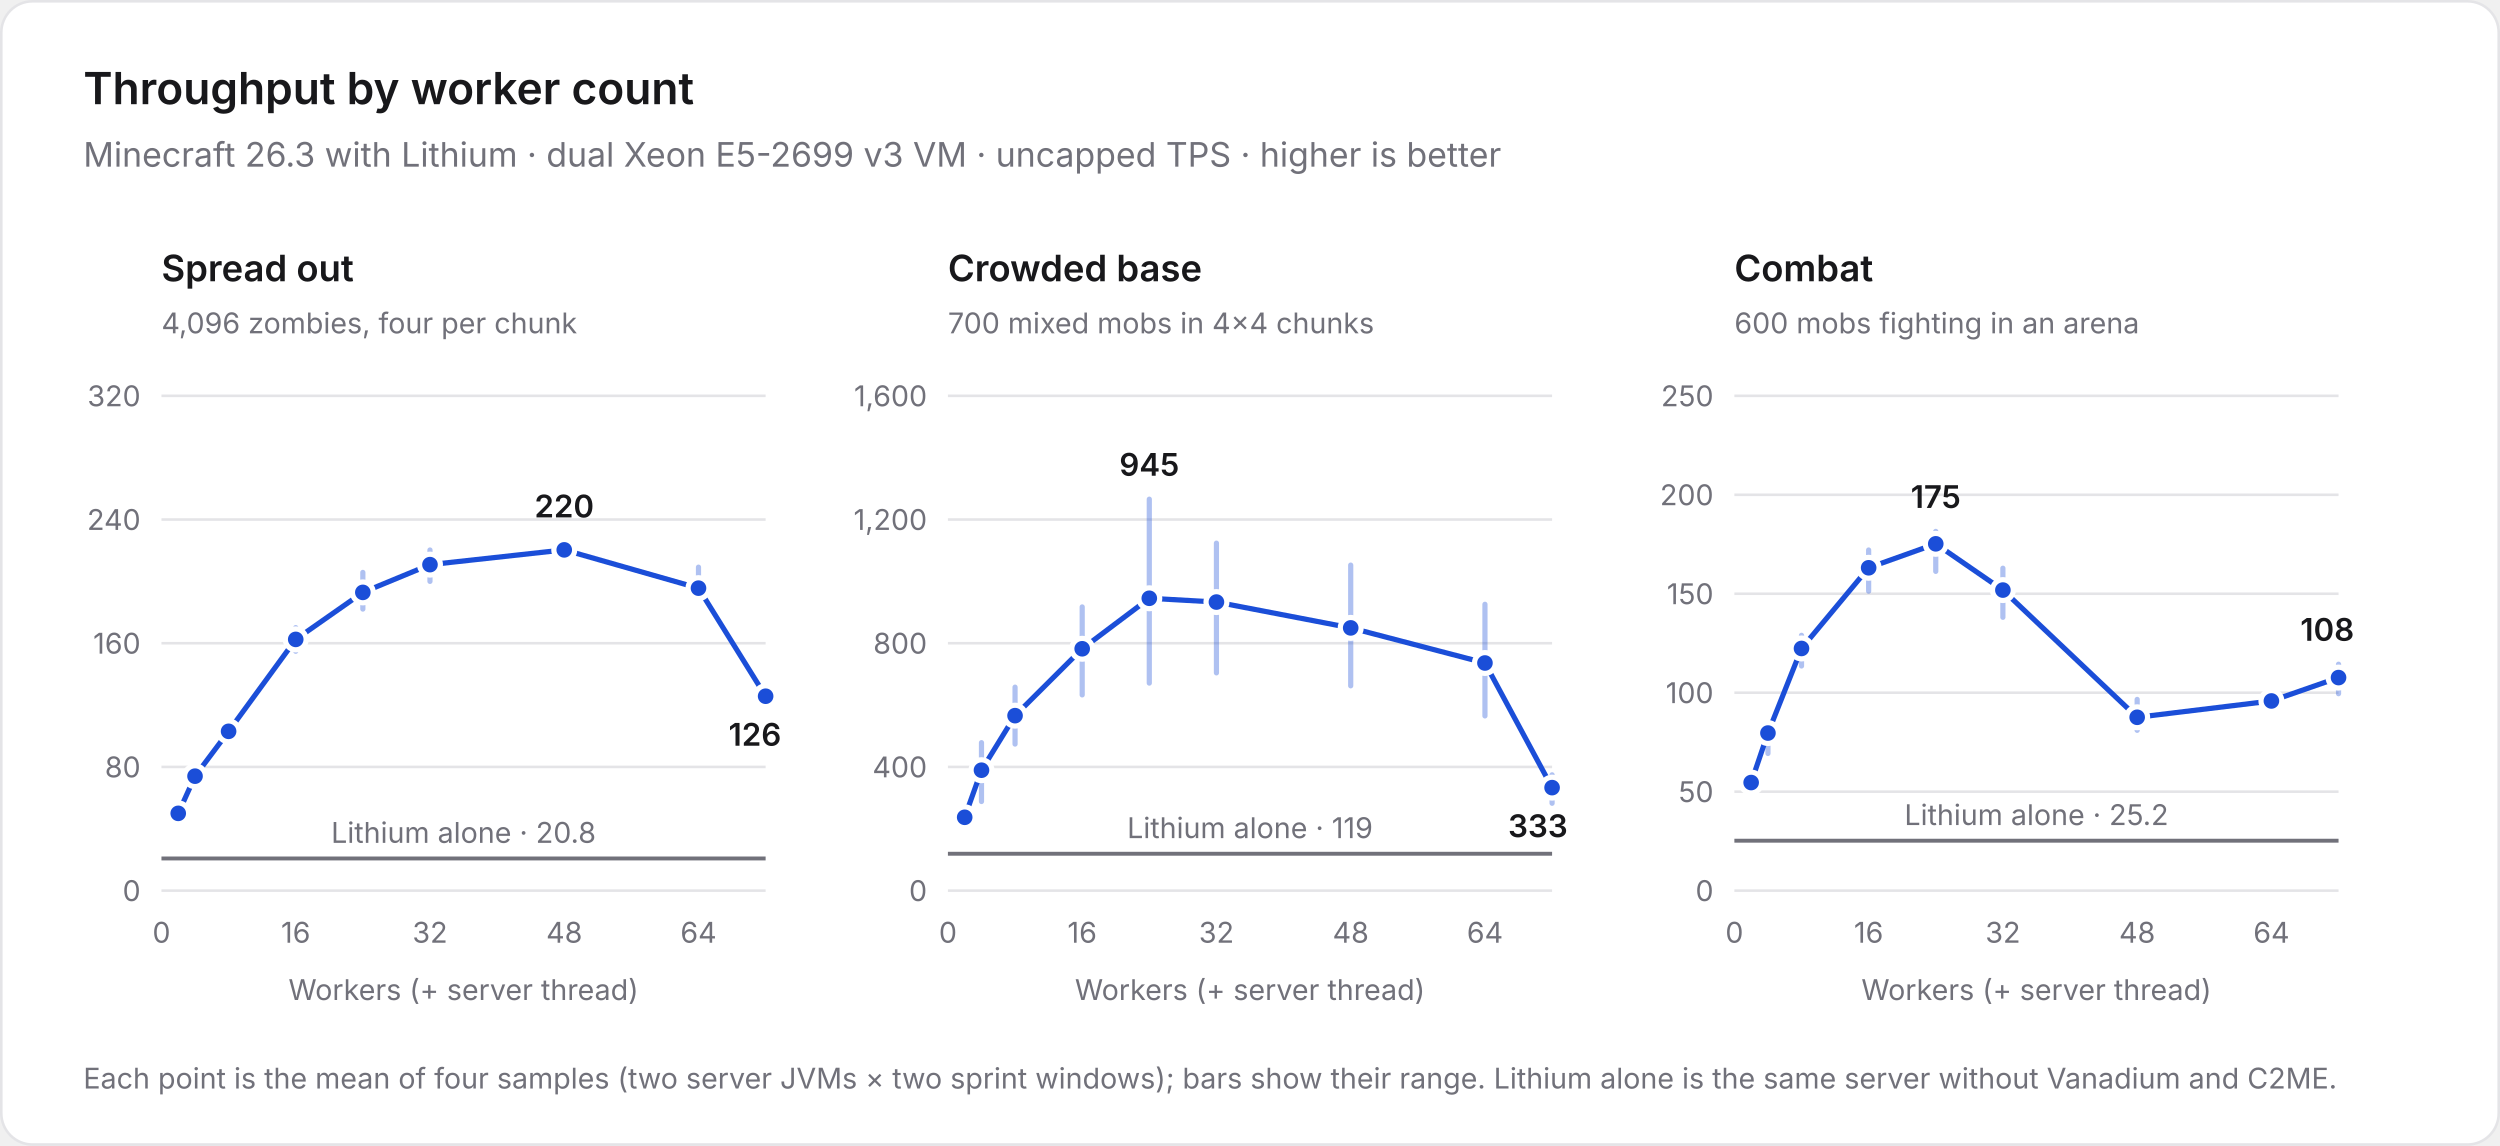
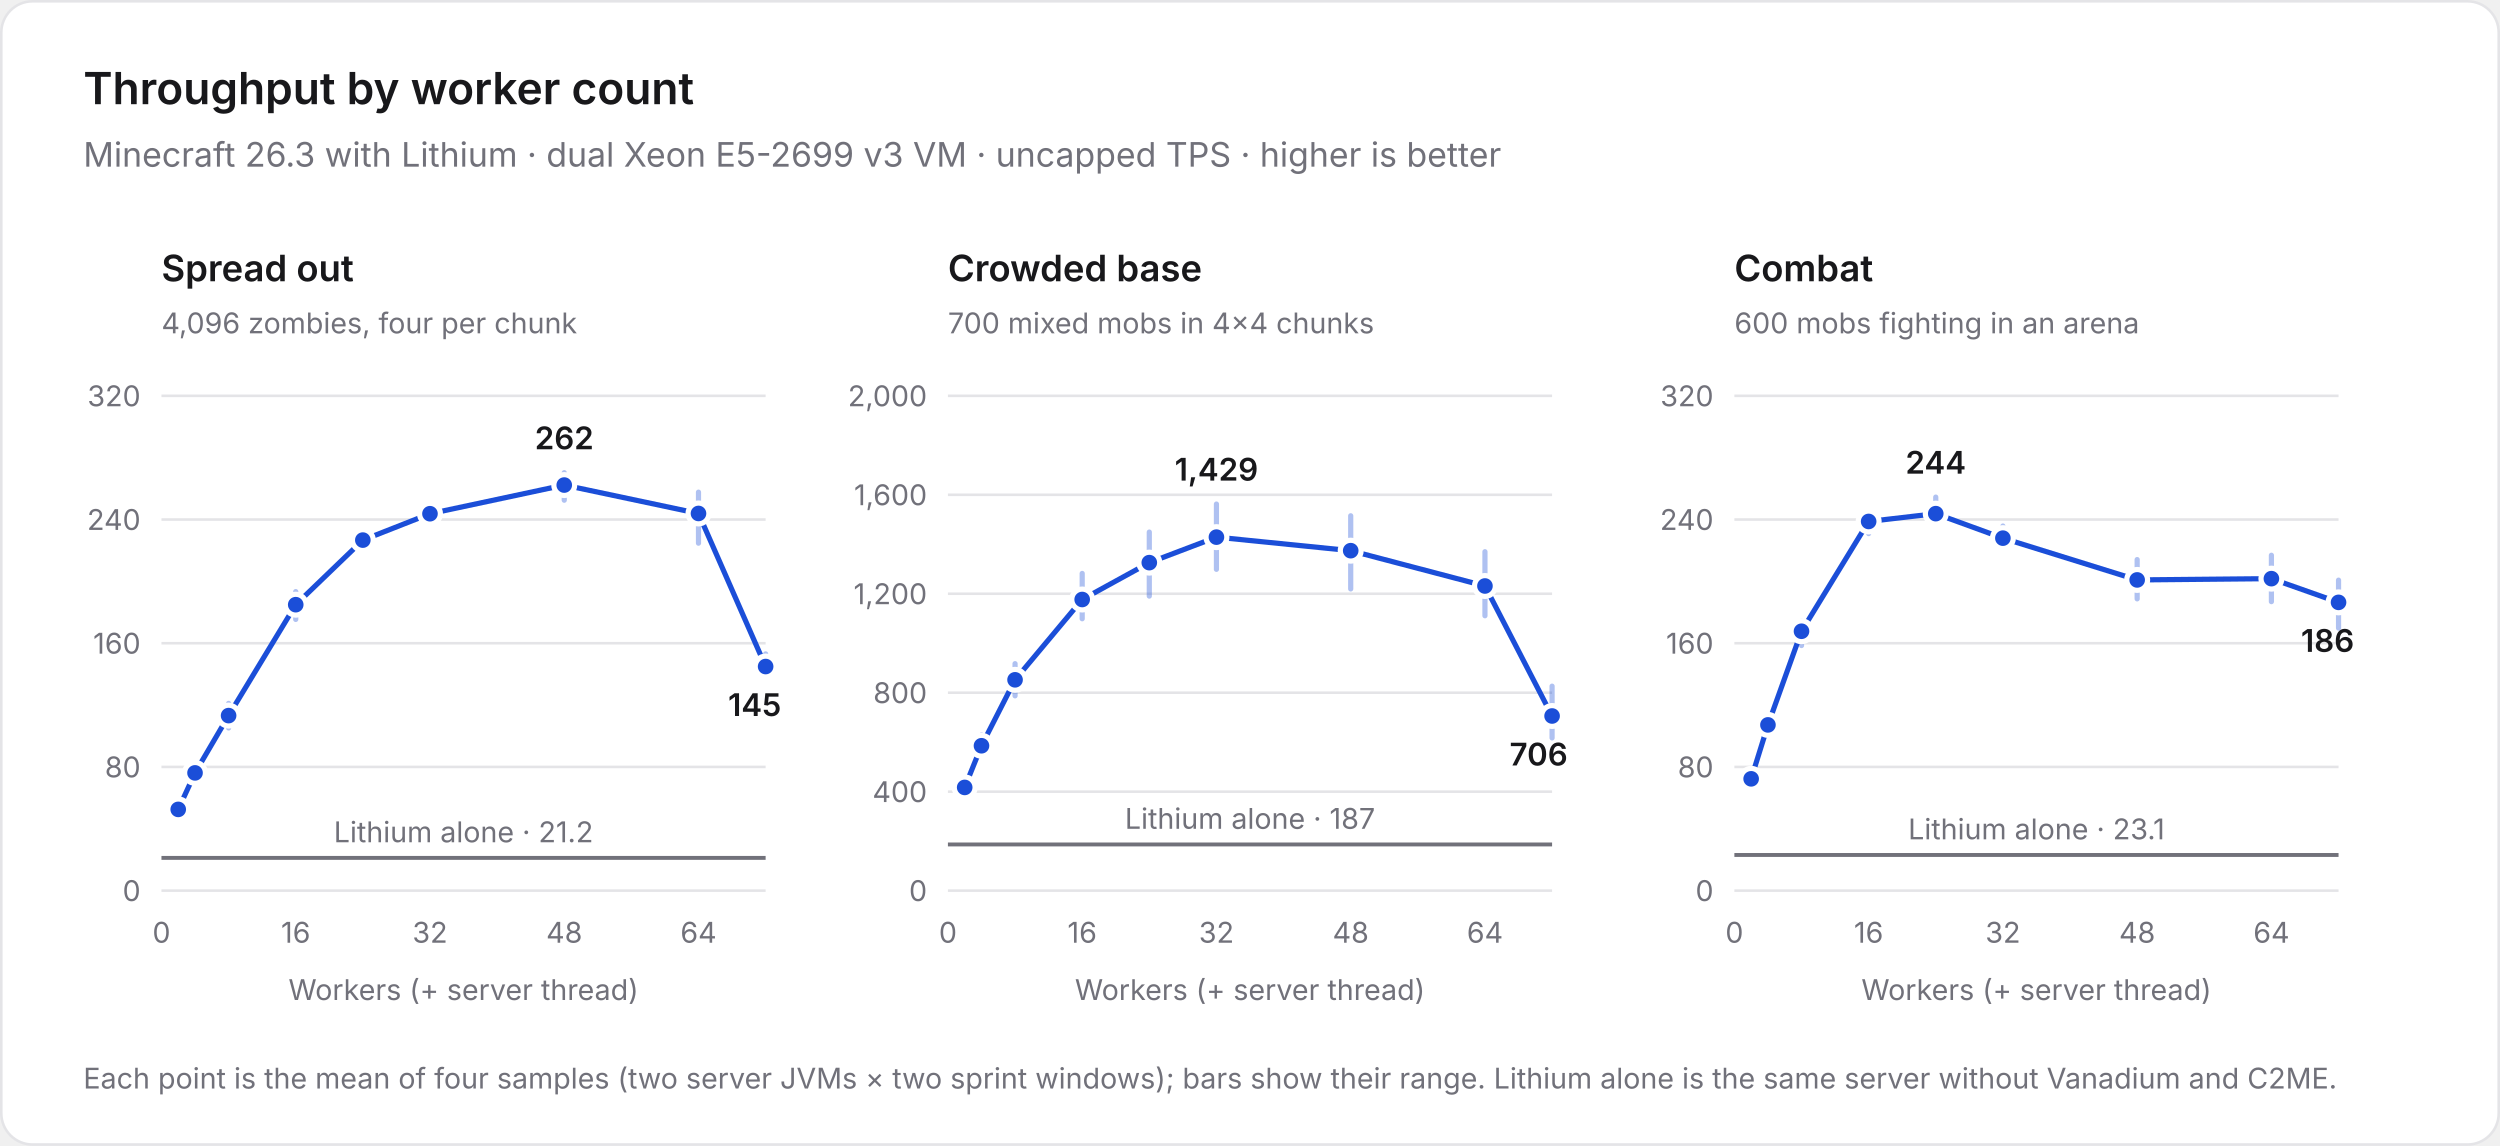
<svg xmlns="http://www.w3.org/2000/svg" width="960" height="440" viewBox="0 0 960 440" role="img" aria-labelledby="title desc">
  <rect x=".5" y=".5" width="959" height="439" rx="12" fill="#ffffff" stroke="#e4e4e7" />
  <g font-family="Inter, -apple-system, Segoe UI, Helvetica, Arial, sans-serif">
    <text x="32" y="40" fill="#18181b" font-size="17" font-weight="600">Throughput by worker count</text>
    <text x="32" y="64" fill="#71717a" font-size="13">Minecraft 26.3 with Lithium · dual Xeon E5-2699 v3 VM · uncapped TPS · higher is better</text>
    <text x="62" y="108" fill="#18181b" font-size="14" font-weight="600">Spread out</text>
    <text x="62" y="128" fill="#71717a" font-size="11">4,096 zombies, four per chunk</text>
    <path d="M62 342.0H294" stroke="#e4e4e7" />
    <text x="54" y="346.0" fill="#71717a" font-size="11" text-anchor="end">0</text>
    <path d="M62 294.5H294" stroke="#e4e4e7" />
    <text x="54" y="298.5" fill="#71717a" font-size="11" text-anchor="end">80</text>
    <path d="M62 247.0H294" stroke="#e4e4e7" />
    <text x="54" y="251.0" fill="#71717a" font-size="11" text-anchor="end">160</text>
    <path d="M62 199.5H294" stroke="#e4e4e7" />
    <text x="54" y="203.5" fill="#71717a" font-size="11" text-anchor="end">240</text>
    <path d="M62 152.0H294" stroke="#e4e4e7" />
    <text x="54" y="156.0" fill="#71717a" font-size="11" text-anchor="end">320</text>
    <text x="62.0" y="362" fill="#71717a" font-size="11" text-anchor="middle">0</text>
    <text x="113.56" y="362" fill="#71717a" font-size="11" text-anchor="middle">16</text>
    <text x="165.11" y="362" fill="#71717a" font-size="11" text-anchor="middle">32</text>
    <text x="216.67" y="362" fill="#71717a" font-size="11" text-anchor="middle">48</text>
    <text x="268.22" y="362" fill="#71717a" font-size="11" text-anchor="middle">64</text>
    <text x="178.0" y="384" fill="#71717a" font-size="11" text-anchor="middle">Workers (+ server thread)</text>
-     <path d="M62 329.65H294" stroke="#71717a" stroke-width="1.5" />
-     <text x="178.0" y="323.65" fill="#71717a" font-size="11" text-anchor="middle">Lithium alone · 20.8</text>
-     <path d="M68.44 313.2V311.6" stroke="#1b4ed8" stroke-width="2" stroke-linecap="round" opacity=".35" />
-     <path d="M74.89 300.85V296.46" stroke="#1b4ed8" stroke-width="2" stroke-linecap="round" opacity=".35" />
-     <path d="M87.78 284.47V277.22" stroke="#1b4ed8" stroke-width="2" stroke-linecap="round" opacity=".35" />
-     <path d="M113.56 250.09V241.0" stroke="#1b4ed8" stroke-width="2" stroke-linecap="round" opacity=".35" />
-     <path d="M139.33 233.88V219.81" stroke="#1b4ed8" stroke-width="2" stroke-linecap="round" opacity=".35" />
-     <path d="M165.11 223.25V211.2" stroke="#1b4ed8" stroke-width="2" stroke-linecap="round" opacity=".35" />
-     <path d="M216.67 214.28V207.69" stroke="#1b4ed8" stroke-width="2" stroke-linecap="round" opacity=".35" />
-     <path d="M268.22 229.78V217.79" stroke="#1b4ed8" stroke-width="2" stroke-linecap="round" opacity=".35" />
-     <path d="M294.0 270.99V264.69" stroke="#1b4ed8" stroke-width="2" stroke-linecap="round" opacity=".35" />
-     <path d="M68.44 312.33 L74.89 298.05 L87.78 280.83 L113.56 245.53 L139.33 227.48 L165.11 216.82 L216.67 211.15 L268.22 225.85 L294.0 267.35" fill="none" stroke="#1b4ed8" stroke-width="2" stroke-linejoin="round" stroke-linecap="round" />
-     <circle cx="68.44" cy="312.33" r="4" fill="#1b4ed8" stroke="#ffffff" stroke-width="2" />
-     <circle cx="74.89" cy="298.05" r="4" fill="#1b4ed8" stroke="#ffffff" stroke-width="2" />
-     <circle cx="87.78" cy="280.83" r="4" fill="#1b4ed8" stroke="#ffffff" stroke-width="2" />
-     <circle cx="113.56" cy="245.53" r="4" fill="#1b4ed8" stroke="#ffffff" stroke-width="2" />
-     <circle cx="139.33" cy="227.48" r="4" fill="#1b4ed8" stroke="#ffffff" stroke-width="2" />
-     <circle cx="165.11" cy="216.82" r="4" fill="#1b4ed8" stroke="#ffffff" stroke-width="2" />
-     <circle cx="216.67" cy="211.15" r="4" fill="#1b4ed8" stroke="#ffffff" stroke-width="2" />
-     <circle cx="268.22" cy="225.85" r="4" fill="#1b4ed8" stroke="#ffffff" stroke-width="2" />
-     <circle cx="294.0" cy="267.35" r="4" fill="#1b4ed8" stroke="#ffffff" stroke-width="2" />
-     <text x="216.67" y="198.69" fill="#18181b" font-size="12" font-weight="600" text-anchor="middle">220</text>
-     <text x="300.0" y="286.35" fill="#18181b" font-size="12" font-weight="600" text-anchor="end">126</text>
+     <path d="M62 329.43H294" stroke="#71717a" stroke-width="1.5" />
+     <text x="178.0" y="323.43" fill="#71717a" font-size="11" text-anchor="middle">Lithium alone · 21.2</text>
+     <path d="M68.44 313.68V309.28" stroke="#1b4ed8" stroke-width="2" stroke-linecap="round" opacity=".35" />
+     <path d="M74.89 299.01V294.98" stroke="#1b4ed8" stroke-width="2" stroke-linecap="round" opacity=".35" />
+     <path d="M87.78 279.54V270.1" stroke="#1b4ed8" stroke-width="2" stroke-linecap="round" opacity=".35" />
+     <path d="M113.56 237.86V227.17" stroke="#1b4ed8" stroke-width="2" stroke-linecap="round" opacity=".35" />
+     <path d="M139.33 211.2V204.9" stroke="#1b4ed8" stroke-width="2" stroke-linecap="round" opacity=".35" />
+     <path d="M165.11 198.25V196.47" stroke="#1b4ed8" stroke-width="2" stroke-linecap="round" opacity=".35" />
+     <path d="M216.67 192.08V181.51" stroke="#1b4ed8" stroke-width="2" stroke-linecap="round" opacity=".35" />
+     <path d="M268.22 208.58V188.99" stroke="#1b4ed8" stroke-width="2" stroke-linecap="round" opacity=".35" />
+     <path d="M294.0 258.64V251.1" stroke="#1b4ed8" stroke-width="2" stroke-linecap="round" opacity=".35" />
+     <path d="M68.44 310.81 L74.89 296.79 L87.78 274.79 L113.56 232.2 L139.33 207.4 L165.11 197.27 L216.67 186.26 L268.22 197.17 L294.0 255.95" fill="none" stroke="#1b4ed8" stroke-width="2" stroke-linejoin="round" stroke-linecap="round" />
+     <circle cx="68.44" cy="310.81" r="4" fill="#1b4ed8" stroke="#ffffff" stroke-width="2" />
+     <circle cx="74.89" cy="296.79" r="4" fill="#1b4ed8" stroke="#ffffff" stroke-width="2" />
+     <circle cx="87.78" cy="274.79" r="4" fill="#1b4ed8" stroke="#ffffff" stroke-width="2" />
+     <circle cx="113.56" cy="232.2" r="4" fill="#1b4ed8" stroke="#ffffff" stroke-width="2" />
+     <circle cx="139.33" cy="207.4" r="4" fill="#1b4ed8" stroke="#ffffff" stroke-width="2" />
+     <circle cx="165.11" cy="197.27" r="4" fill="#1b4ed8" stroke="#ffffff" stroke-width="2" />
+     <circle cx="216.67" cy="186.26" r="4" fill="#1b4ed8" stroke="#ffffff" stroke-width="2" />
+     <circle cx="268.22" cy="197.17" r="4" fill="#1b4ed8" stroke="#ffffff" stroke-width="2" />
+     <circle cx="294.0" cy="255.95" r="4" fill="#1b4ed8" stroke="#ffffff" stroke-width="2" />
+     <text x="216.67" y="172.51" fill="#18181b" font-size="12" font-weight="600" text-anchor="middle">262</text>
+     <text x="300.0" y="274.95" fill="#18181b" font-size="12" font-weight="600" text-anchor="end">145</text>
    <text x="364" y="108" fill="#18181b" font-size="14" font-weight="600">Crowded base</text>
    <text x="364" y="128" fill="#71717a" font-size="11">700 mixed mobs in 4×4 chunks</text>
    <path d="M364 342.0H596" stroke="#e4e4e7" />
    <text x="356" y="346.0" fill="#71717a" font-size="11" text-anchor="end">0</text>
-     <path d="M364 294.5H596" stroke="#e4e4e7" />
-     <text x="356" y="298.5" fill="#71717a" font-size="11" text-anchor="end">400</text>
-     <path d="M364 247.0H596" stroke="#e4e4e7" />
-     <text x="356" y="251.0" fill="#71717a" font-size="11" text-anchor="end">800</text>
-     <path d="M364 199.5H596" stroke="#e4e4e7" />
-     <text x="356" y="203.5" fill="#71717a" font-size="11" text-anchor="end">1,200</text>
+     <path d="M364 304.0H596" stroke="#e4e4e7" />
+     <text x="356" y="308.0" fill="#71717a" font-size="11" text-anchor="end">400</text>
+     <path d="M364 266.0H596" stroke="#e4e4e7" />
+     <text x="356" y="270.0" fill="#71717a" font-size="11" text-anchor="end">800</text>
+     <path d="M364 228.0H596" stroke="#e4e4e7" />
+     <text x="356" y="232.0" fill="#71717a" font-size="11" text-anchor="end">1,200</text>
+     <path d="M364 190.0H596" stroke="#e4e4e7" />
+     <text x="356" y="194.0" fill="#71717a" font-size="11" text-anchor="end">1,600</text>
    <path d="M364 152.0H596" stroke="#e4e4e7" />
-     <text x="356" y="156.0" fill="#71717a" font-size="11" text-anchor="end">1,600</text>
+     <text x="356" y="156.0" fill="#71717a" font-size="11" text-anchor="end">2,000</text>
    <text x="364.0" y="362" fill="#71717a" font-size="11" text-anchor="middle">0</text>
    <text x="415.56" y="362" fill="#71717a" font-size="11" text-anchor="middle">16</text>
    <text x="467.11" y="362" fill="#71717a" font-size="11" text-anchor="middle">32</text>
    <text x="518.67" y="362" fill="#71717a" font-size="11" text-anchor="middle">48</text>
    <text x="570.22" y="362" fill="#71717a" font-size="11" text-anchor="middle">64</text>
    <text x="480.0" y="384" fill="#71717a" font-size="11" text-anchor="middle">Workers (+ server thread)</text>
-     <path d="M364 327.84H596" stroke="#71717a" stroke-width="1.5" />
-     <text x="480.0" y="321.84" fill="#71717a" font-size="11" text-anchor="middle">Lithium alone · 119</text>
-     <path d="M370.44 317.11V310.25" stroke="#1b4ed8" stroke-width="2" stroke-linecap="round" opacity=".35" />
-     <path d="M376.89 307.78V285.18" stroke="#1b4ed8" stroke-width="2" stroke-linecap="round" opacity=".35" />
-     <path d="M389.78 285.72V263.87" stroke="#1b4ed8" stroke-width="2" stroke-linecap="round" opacity=".35" />
-     <path d="M415.56 266.84V233.06" stroke="#1b4ed8" stroke-width="2" stroke-linecap="round" opacity=".35" />
-     <path d="M441.33 262.31V191.69" stroke="#1b4ed8" stroke-width="2" stroke-linecap="round" opacity=".35" />
-     <path d="M467.11 258.38V208.57" stroke="#1b4ed8" stroke-width="2" stroke-linecap="round" opacity=".35" />
-     <path d="M518.67 263.35V217.0" stroke="#1b4ed8" stroke-width="2" stroke-linecap="round" opacity=".35" />
-     <path d="M570.22 274.91V232.05" stroke="#1b4ed8" stroke-width="2" stroke-linecap="round" opacity=".35" />
-     <path d="M596.0 308.45V297.53" stroke="#1b4ed8" stroke-width="2" stroke-linecap="round" opacity=".35" />
-     <path d="M370.44 313.84 L376.89 295.76 L389.78 274.81 L415.56 249.13 L441.33 229.74 L467.11 231.19 L518.67 241.11 L570.22 254.59 L596.0 302.45" fill="none" stroke="#1b4ed8" stroke-width="2" stroke-linejoin="round" stroke-linecap="round" />
-     <circle cx="370.44" cy="313.84" r="4" fill="#1b4ed8" stroke="#ffffff" stroke-width="2" />
-     <circle cx="376.89" cy="295.76" r="4" fill="#1b4ed8" stroke="#ffffff" stroke-width="2" />
-     <circle cx="389.78" cy="274.81" r="4" fill="#1b4ed8" stroke="#ffffff" stroke-width="2" />
-     <circle cx="415.56" cy="249.13" r="4" fill="#1b4ed8" stroke="#ffffff" stroke-width="2" />
-     <circle cx="441.33" cy="229.74" r="4" fill="#1b4ed8" stroke="#ffffff" stroke-width="2" />
-     <circle cx="467.11" cy="231.19" r="4" fill="#1b4ed8" stroke="#ffffff" stroke-width="2" />
-     <circle cx="518.67" cy="241.11" r="4" fill="#1b4ed8" stroke="#ffffff" stroke-width="2" />
-     <circle cx="570.22" cy="254.59" r="4" fill="#1b4ed8" stroke="#ffffff" stroke-width="2" />
-     <circle cx="596.0" cy="302.45" r="4" fill="#1b4ed8" stroke="#ffffff" stroke-width="2" />
-     <text x="441.33" y="182.69" fill="#18181b" font-size="12" font-weight="600" text-anchor="middle">945</text>
-     <text x="602.0" y="321.45" fill="#18181b" font-size="12" font-weight="600" text-anchor="end">333</text>
+     <path d="M364 324.27H596" stroke="#71717a" stroke-width="1.5" />
+     <text x="480.0" y="318.27" fill="#71717a" font-size="11" text-anchor="middle">Lithium alone · 187</text>
+     <path d="M370.44 306.15V299.4" stroke="#1b4ed8" stroke-width="2" stroke-linecap="round" opacity=".35" />
+     <path d="M376.89 289.51V282.25" stroke="#1b4ed8" stroke-width="2" stroke-linecap="round" opacity=".35" />
+     <path d="M389.78 267.2V254.85" stroke="#1b4ed8" stroke-width="2" stroke-linecap="round" opacity=".35" />
+     <path d="M415.56 237.6V220.2" stroke="#1b4ed8" stroke-width="2" stroke-linecap="round" opacity=".35" />
+     <path d="M441.33 228.9V204.32" stroke="#1b4ed8" stroke-width="2" stroke-linecap="round" opacity=".35" />
+     <path d="M467.11 218.62V193.56" stroke="#1b4ed8" stroke-width="2" stroke-linecap="round" opacity=".35" />
+     <path d="M518.67 226.15V198.06" stroke="#1b4ed8" stroke-width="2" stroke-linecap="round" opacity=".35" />
+     <path d="M570.22 236.45V211.86" stroke="#1b4ed8" stroke-width="2" stroke-linecap="round" opacity=".35" />
+     <path d="M596.0 283.36V263.49" stroke="#1b4ed8" stroke-width="2" stroke-linecap="round" opacity=".35" />
+     <path d="M370.44 302.37 L376.89 286.37 L389.78 261.05 L415.56 230.21 L441.33 216.05 L467.11 206.26 L518.67 211.46 L570.22 225.02 L596.0 274.94" fill="none" stroke="#1b4ed8" stroke-width="2" stroke-linejoin="round" stroke-linecap="round" />
+     <circle cx="370.44" cy="302.37" r="4" fill="#1b4ed8" stroke="#ffffff" stroke-width="2" />
+     <circle cx="376.89" cy="286.37" r="4" fill="#1b4ed8" stroke="#ffffff" stroke-width="2" />
+     <circle cx="389.78" cy="261.05" r="4" fill="#1b4ed8" stroke="#ffffff" stroke-width="2" />
+     <circle cx="415.56" cy="230.21" r="4" fill="#1b4ed8" stroke="#ffffff" stroke-width="2" />
+     <circle cx="441.33" cy="216.05" r="4" fill="#1b4ed8" stroke="#ffffff" stroke-width="2" />
+     <circle cx="467.11" cy="206.26" r="4" fill="#1b4ed8" stroke="#ffffff" stroke-width="2" />
+     <circle cx="518.67" cy="211.46" r="4" fill="#1b4ed8" stroke="#ffffff" stroke-width="2" />
+     <circle cx="570.22" cy="225.02" r="4" fill="#1b4ed8" stroke="#ffffff" stroke-width="2" />
+     <circle cx="596.0" cy="274.94" r="4" fill="#1b4ed8" stroke="#ffffff" stroke-width="2" />
+     <text x="467.11" y="184.56" fill="#18181b" font-size="12" font-weight="600" text-anchor="middle">1,429</text>
+     <text x="602.0" y="293.94" fill="#18181b" font-size="12" font-weight="600" text-anchor="end">706</text>
    <text x="666" y="108" fill="#18181b" font-size="14" font-weight="600">Combat</text>
    <text x="666" y="128" fill="#71717a" font-size="11">600 mobs fighting in an arena</text>
    <path d="M666 342.0H898" stroke="#e4e4e7" />
    <text x="658" y="346.0" fill="#71717a" font-size="11" text-anchor="end">0</text>
-     <path d="M666 304.0H898" stroke="#e4e4e7" />
-     <text x="658" y="308.0" fill="#71717a" font-size="11" text-anchor="end">50</text>
-     <path d="M666 266.0H898" stroke="#e4e4e7" />
-     <text x="658" y="270.0" fill="#71717a" font-size="11" text-anchor="end">100</text>
-     <path d="M666 228.0H898" stroke="#e4e4e7" />
-     <text x="658" y="232.0" fill="#71717a" font-size="11" text-anchor="end">150</text>
-     <path d="M666 190.0H898" stroke="#e4e4e7" />
-     <text x="658" y="194.0" fill="#71717a" font-size="11" text-anchor="end">200</text>
+     <path d="M666 294.5H898" stroke="#e4e4e7" />
+     <text x="658" y="298.5" fill="#71717a" font-size="11" text-anchor="end">80</text>
+     <path d="M666 247.0H898" stroke="#e4e4e7" />
+     <text x="658" y="251.0" fill="#71717a" font-size="11" text-anchor="end">160</text>
+     <path d="M666 199.5H898" stroke="#e4e4e7" />
+     <text x="658" y="203.5" fill="#71717a" font-size="11" text-anchor="end">240</text>
    <path d="M666 152.0H898" stroke="#e4e4e7" />
-     <text x="658" y="156.0" fill="#71717a" font-size="11" text-anchor="end">250</text>
+     <text x="658" y="156.0" fill="#71717a" font-size="11" text-anchor="end">320</text>
    <text x="666.0" y="362" fill="#71717a" font-size="11" text-anchor="middle">0</text>
    <text x="717.56" y="362" fill="#71717a" font-size="11" text-anchor="middle">16</text>
    <text x="769.11" y="362" fill="#71717a" font-size="11" text-anchor="middle">32</text>
    <text x="820.67" y="362" fill="#71717a" font-size="11" text-anchor="middle">48</text>
    <text x="872.22" y="362" fill="#71717a" font-size="11" text-anchor="middle">64</text>
    <text x="782.0" y="384" fill="#71717a" font-size="11" text-anchor="middle">Workers (+ server thread)</text>
-     <path d="M666 322.83H898" stroke="#71717a" stroke-width="1.5" />
-     <text x="782.0" y="316.83" fill="#71717a" font-size="11" text-anchor="middle">Lithium alone · 25.2</text>
-     <path d="M672.44 303.92V296.86" stroke="#1b4ed8" stroke-width="2" stroke-linecap="round" opacity=".35" />
-     <path d="M678.89 289.33V278.08" stroke="#1b4ed8" stroke-width="2" stroke-linecap="round" opacity=".35" />
-     <path d="M691.78 255.74V243.96" stroke="#1b4ed8" stroke-width="2" stroke-linecap="round" opacity=".35" />
-     <path d="M717.56 227.01V211.2" stroke="#1b4ed8" stroke-width="2" stroke-linecap="round" opacity=".35" />
-     <path d="M743.33 219.41V204.06" stroke="#1b4ed8" stroke-width="2" stroke-linecap="round" opacity=".35" />
-     <path d="M769.11 237.04V218.2" stroke="#1b4ed8" stroke-width="2" stroke-linecap="round" opacity=".35" />
-     <path d="M820.67 280.44V268.58" stroke="#1b4ed8" stroke-width="2" stroke-linecap="round" opacity=".35" />
-     <path d="M872.22 271.7V266.0" stroke="#1b4ed8" stroke-width="2" stroke-linecap="round" opacity=".35" />
-     <path d="M898.0 266.38V255.06" stroke="#1b4ed8" stroke-width="2" stroke-linecap="round" opacity=".35" />
-     <path d="M672.44 300.5 L678.89 281.49 L691.78 249.01 L717.56 218.03 L743.33 208.83 L769.11 226.59 L820.67 275.44 L872.22 269.17 L898.0 260.19" fill="none" stroke="#1b4ed8" stroke-width="2" stroke-linejoin="round" stroke-linecap="round" />
-     <circle cx="672.44" cy="300.5" r="4" fill="#1b4ed8" stroke="#ffffff" stroke-width="2" />
-     <circle cx="678.89" cy="281.49" r="4" fill="#1b4ed8" stroke="#ffffff" stroke-width="2" />
-     <circle cx="691.78" cy="249.01" r="4" fill="#1b4ed8" stroke="#ffffff" stroke-width="2" />
-     <circle cx="717.56" cy="218.03" r="4" fill="#1b4ed8" stroke="#ffffff" stroke-width="2" />
-     <circle cx="743.33" cy="208.83" r="4" fill="#1b4ed8" stroke="#ffffff" stroke-width="2" />
-     <circle cx="769.11" cy="226.59" r="4" fill="#1b4ed8" stroke="#ffffff" stroke-width="2" />
-     <circle cx="820.67" cy="275.44" r="4" fill="#1b4ed8" stroke="#ffffff" stroke-width="2" />
-     <circle cx="872.22" cy="269.17" r="4" fill="#1b4ed8" stroke="#ffffff" stroke-width="2" />
-     <circle cx="898.0" cy="260.19" r="4" fill="#1b4ed8" stroke="#ffffff" stroke-width="2" />
-     <text x="743.33" y="195.06" fill="#18181b" font-size="12" font-weight="600" text-anchor="middle">175</text>
-     <text x="904.0" y="246.06" fill="#18181b" font-size="12" font-weight="600" text-anchor="end">108</text>
+     <path d="M666 328.31H898" stroke="#71717a" stroke-width="1.5" />
+     <text x="782.0" y="322.31" fill="#71717a" font-size="11" text-anchor="middle">Lithium alone · 23.1</text>
+     <path d="M672.44 300.02V297.59" stroke="#1b4ed8" stroke-width="2" stroke-linecap="round" opacity=".35" />
+     <path d="M678.89 281.5V276.51" stroke="#1b4ed8" stroke-width="2" stroke-linecap="round" opacity=".35" />
+     <path d="M691.78 247.89V238.57" stroke="#1b4ed8" stroke-width="2" stroke-linecap="round" opacity=".35" />
+     <path d="M717.56 204.9V196.83" stroke="#1b4ed8" stroke-width="2" stroke-linecap="round" opacity=".35" />
+     <path d="M743.33 200.98V190.89" stroke="#1b4ed8" stroke-width="2" stroke-linecap="round" opacity=".35" />
+     <path d="M769.11 210.37V201.99" stroke="#1b4ed8" stroke-width="2" stroke-linecap="round" opacity=".35" />
+     <path d="M820.67 229.96V214.88" stroke="#1b4ed8" stroke-width="2" stroke-linecap="round" opacity=".35" />
+     <path d="M872.22 231.03V213.22" stroke="#1b4ed8" stroke-width="2" stroke-linecap="round" opacity=".35" />
+     <path d="M898.0 241.18V222.78" stroke="#1b4ed8" stroke-width="2" stroke-linecap="round" opacity=".35" />
+     <path d="M672.44 299.07 L678.89 278.36 L691.78 242.4 L717.56 200.24 L743.33 197.24 L769.11 206.65 L820.67 222.69 L872.22 222.2 L898.0 231.31" fill="none" stroke="#1b4ed8" stroke-width="2" stroke-linejoin="round" stroke-linecap="round" />
+     <circle cx="672.44" cy="299.07" r="4" fill="#1b4ed8" stroke="#ffffff" stroke-width="2" />
+     <circle cx="678.89" cy="278.36" r="4" fill="#1b4ed8" stroke="#ffffff" stroke-width="2" />
+     <circle cx="691.78" cy="242.4" r="4" fill="#1b4ed8" stroke="#ffffff" stroke-width="2" />
+     <circle cx="717.56" cy="200.24" r="4" fill="#1b4ed8" stroke="#ffffff" stroke-width="2" />
+     <circle cx="743.33" cy="197.24" r="4" fill="#1b4ed8" stroke="#ffffff" stroke-width="2" />
+     <circle cx="769.11" cy="206.65" r="4" fill="#1b4ed8" stroke="#ffffff" stroke-width="2" />
+     <circle cx="820.67" cy="222.69" r="4" fill="#1b4ed8" stroke="#ffffff" stroke-width="2" />
+     <circle cx="872.22" cy="222.2" r="4" fill="#1b4ed8" stroke="#ffffff" stroke-width="2" />
+     <circle cx="898.0" cy="231.31" r="4" fill="#1b4ed8" stroke="#ffffff" stroke-width="2" />
+     <text x="743.33" y="181.89" fill="#18181b" font-size="12" font-weight="600" text-anchor="middle">244</text>
+     <text x="904.0" y="250.31" fill="#18181b" font-size="12" font-weight="600" text-anchor="end">186</text>
    <text x="32" y="418" fill="#71717a" font-size="11">Each point is the mean of four samples (two server JVMs × two sprint windows); bars show their range. Lithium alone is the same server without Vanadium and C2ME.</text>
  </g>
</svg>
